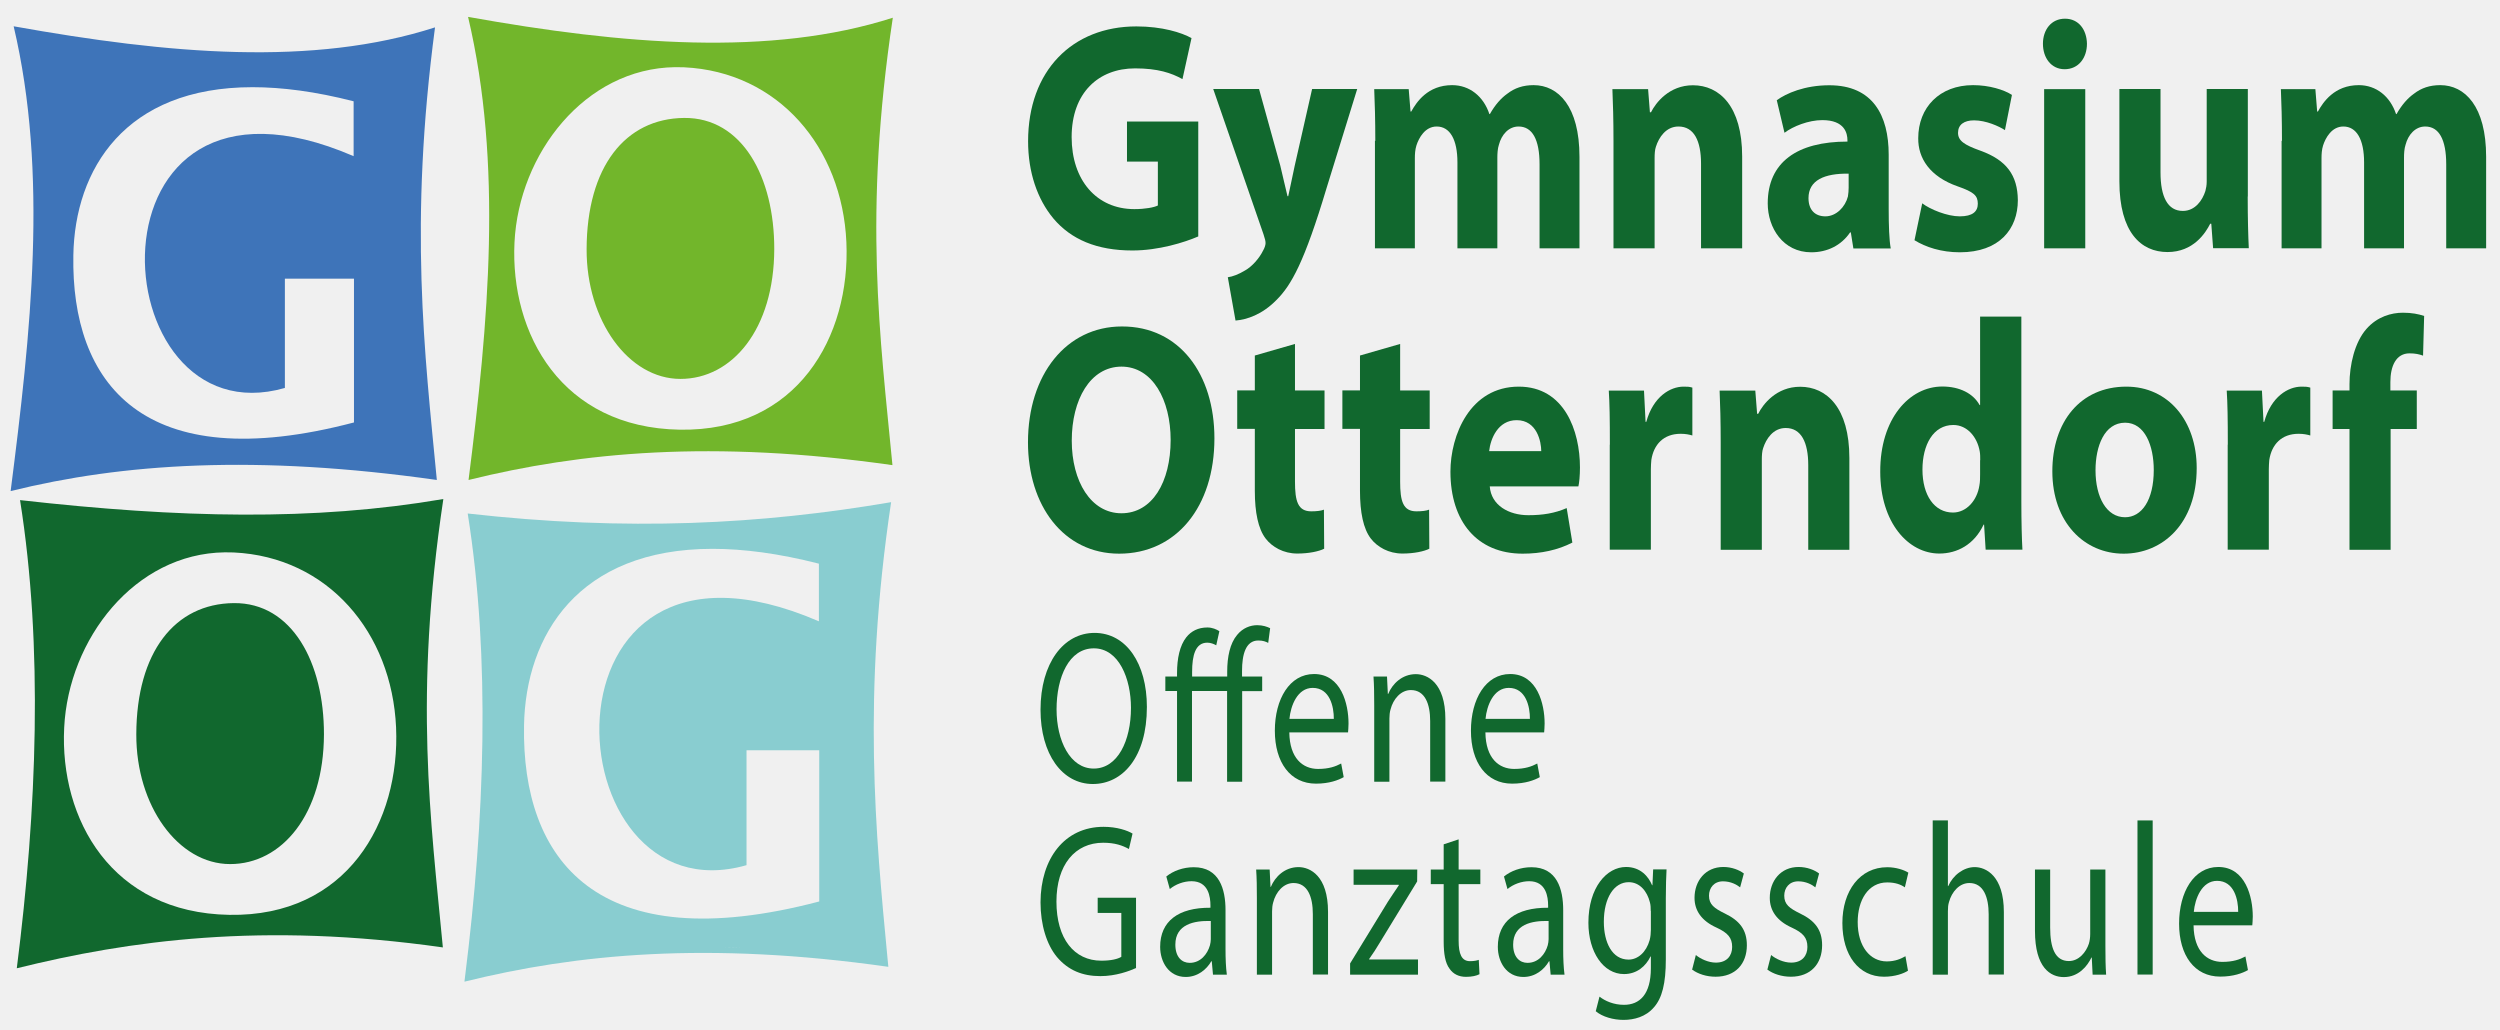
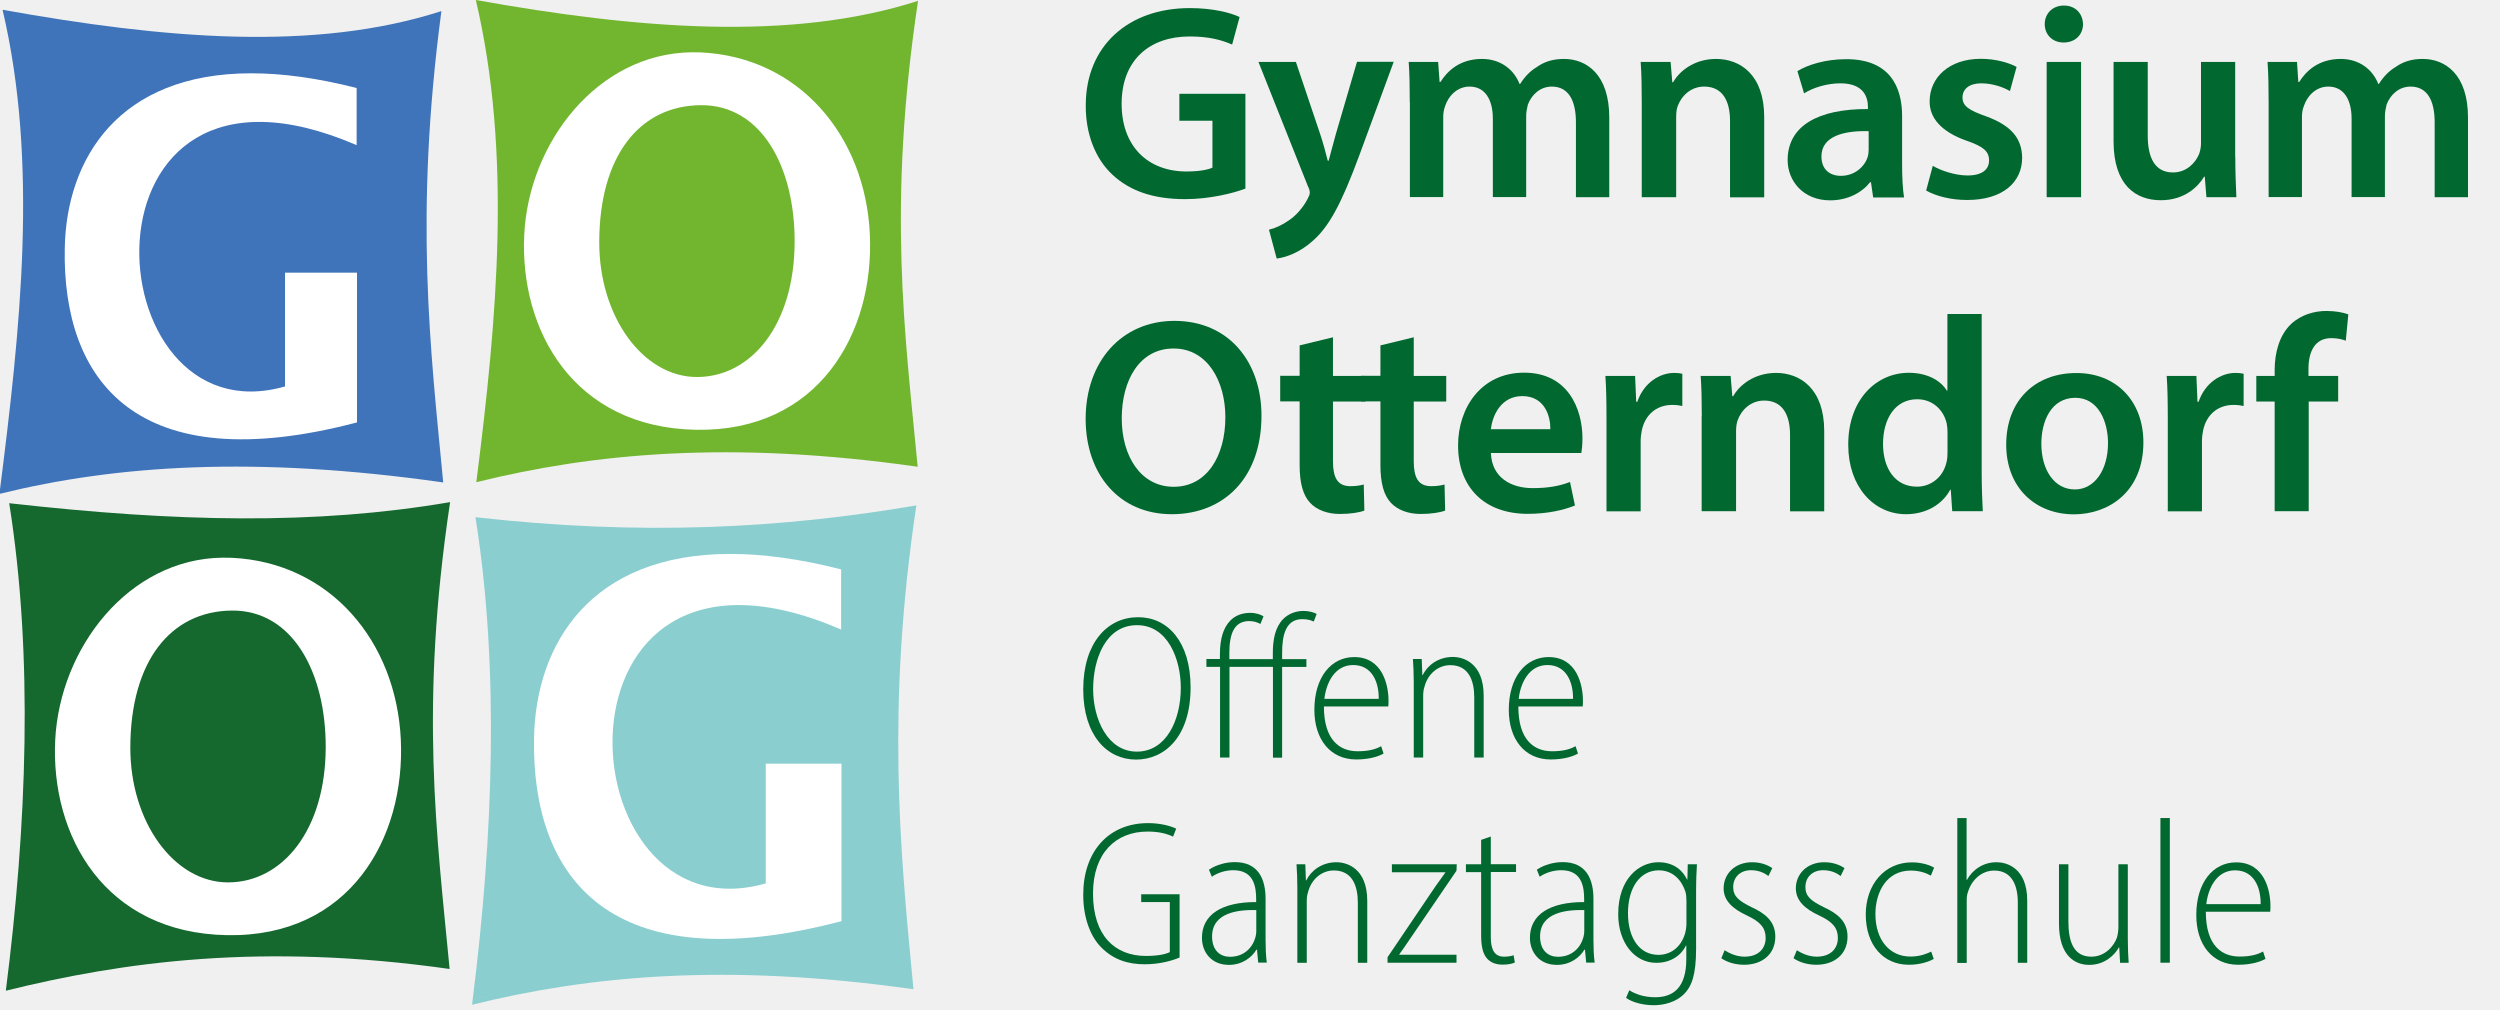
- <svg xmlns="http://www.w3.org/2000/svg" enable-background="new 0 0 2073 854" version="1.1" viewBox="0 0 2073 854" xml:space="preserve">
+ <svg xmlns="http://www.w3.org/2000/svg" version="1.1" viewBox="0 0 2070.2 836" xml:space="preserve">
+   <g fill="#fff" stroke-width="5.173">
+     <rect x="30.297" y="450.61" width="305.4" height="329.68" />
+     <rect x="29.194" y="48.451" width="305.4" height="329.68" />
+     <rect x="425.7" y="39.952" width="305.4" height="329.68" />
+     <rect x="420.69" y="450" width="305.4" height="329.68" />
+   </g>
  <g transform="translate(-408.58 2.8945)">
-     <path fill="#3E74B9" d="m419.9 18.9c28.8 122.2 14.3 254-2.5 385.4 93-23 203.7-30.4 353.4-9.2-10.2-106.7-23.2-211.2-1.5-375.3-101.1 32.6-220.7 22.2-349.4-0.9zm198.1 50.5c24.4 0 52.3 3.6 83.8 11.7v45.5c-230.2-99.4-211.4 236.5-57 192.2v-90.6h57.3v119.2c-175.8 46.3-234.6-33.2-232.7-138.6 1.2-71.2 42.7-139.4 148.6-139.4z" />
-     <path fill="#72B62B" d="m796.7 11.1c28.8 122.2 17.1 252.6 0.4 384 93-23 201.8-33.6 351.5-12.3-10.2-106.7-24.3-206.9 0.3-371-101.2 32.5-223.5 22.4-352.2-0.7zm171.7 41.7c2.4 0 4.8 0 7.3 0.1 78.5 3.7 131.2 66.6 134.7 145 3.5 78.3-40.6 157.2-138.3 155.5s-140.6-79.4-136.9-155.3c3.6-73.5 58.4-144.3 133.2-145.3zm7.4 42.1c-48.9 0.5-80.6 40.6-80.8 108.8-0.2 59.4 34.8 107.6 77.8 107.6 42.9 0 77.6-41.1 77.8-107.6 0.1-59.5-26.4-109.3-74.8-108.8z" />
-     <path fill="#89CDD0" d="m1147.5 413.5c-107.8 18.4-218.6 24.4-351.1 9.4 19.1 120.4 14.1 253.9-2.2 384 4.9-1.2 9.8-2.4 14.8-3.5-5 1.1-9.9 2.3-14.8 3.5-0.2 1.4-0.3 2.8-0.5 4.2 93-23 201.8-33.6 351.5-12.3-0.2-2-0.4-4.1-0.6-6.1-4.5-0.6-9-1.2-13.4-1.7 4.4 0.5 8.9 1.1 13.4 1.7-10-105.1-21.2-218.2 2.9-379.2zm-148.1 38.7c25.7 0 55 3.8 88.2 12.3v47.8c-242.2-104.6-222.3 248.7-60 202.2v-95.3h60.3v125.4c-184.9 48.7-246.7-34.9-244.8-145.8 1.3-74.9 45-146.6 156.3-146.6zm0.4 330.6h3.8 4.5c5.4 0.1 10.8 0.1 16.2 0.3-5.5-0.1-10.9-0.2-16.2-0.3h-4.5-15.8 12z" />
-     <path fill="#11682E" d="m776.2 410.9c-107.8 18.4-218.5 15.8-351 0.9 19.3 121.6 14 256.8-2.7 388.2 93-23 203.6-38.6 353.3-17.3-10.1-106.8-24.2-207.7 0.4-371.8zm-181.2 44.2c2.4 0 4.8 0 7.3 0.1 78.5 3.7 131.2 66.6 134.7 145 3.5 78.3-40.6 157.2-138.3 155.5s-140.7-79.4-136.9-155.2c3.6-73.5 58.4-144.4 133.2-145.4zm7.4 42.1c-48.9 0.5-80.6 40.6-80.8 108.8-0.2 59.4 34.8 107.6 77.8 107.6 42.9 0 77.6-41.1 77.8-107.6 0.1-59.4-26.4-109.3-74.8-108.8z" />
+     <path d="m410.7 5.2c29.9 127.1 14.8 264.2-2.6 400.9 96.7-23.9 211.9-31.6 367.5-9.5-10.6-111-24.1-219.7-1.5-390.3-105.1 33.8-229.5 22.9-363.4-1.1zm206 52.6c25.4 0 54.4 3.8 87.2 12.2v47.3c-239.4-103.4-219.8 245.9-59.3 199.8v-94.2h59.6v124c-182.8 48.1-244-34.5-242-144.1 1.3-74.1 44.5-145 154.5-145z" fill="#4074BA" />
+     <path d="m802.6-2.9c29.9 127.1 17.8 262.7 0.4 399.3 96.7-23.9 209.8-34.9 365.5-12.8-10.6-111-25.3-215.2 0.3-385.8-105.1 33.8-232.3 23.3-366.2-0.7zm178.6 43.3c2.5 0 5 0 7.6 0.1 81.6 3.8 136.4 69.3 140.1 150.8s-42.3 163.5-143.9 161.7-146.2-82.6-142.3-161.5c3.7-76.4 60.7-150 138.5-151.1zm7.6 43.8c-50.9 0.5-83.8 42.2-84 113.2-0.2 61.8 36.2 111.9 80.9 111.9s80.7-42.7 80.9-111.9c0.2-61.8-27.4-113.7-77.8-113.2z" fill="#72B62F" />
+     <path d="m1167.4 415.6c-112.1 19.2-227.3 25.3-365.1 9.8 19.9 125.2 14.7 264.1-2.3 399.4 5.1-1.2 10.2-2.5 15.4-3.6-5.2 1.2-10.3 2.4-15.4 3.6-0.2 1.4-0.3 2.9-0.5 4.3 96.7-23.9 209.8-34.9 365.5-12.8l-0.6-6.3c-4.7-0.6-9.3-1.2-13.9-1.7 4.6 0.6 9.3 1.1 13.9 1.7-10.4-109.3-22.1-227 3-394.4zm-154 40.2c26.7 0 57.2 4 91.7 12.8v49.8c-251.8-108.8-231.2 258.7-62.4 210.2v-99.1h62.7v130.4c-192.3 50.6-256.6-36.3-254.6-151.6 1.4-77.9 46.8-152.5 162.6-152.5zm0.5 343.8h8.7c5.6 0.1 11.2 0.1 16.9 0.3-5.7-0.1-11.3-0.2-16.9-0.3h-21.1 12.4z" fill="#8ACED0" />
+     <path d="m781.3 412.9c-112.1 19.2-227.3 16.4-365.1 0.9 20.1 126.5 14.6 267.1-2.8 403.7 96.7-23.9 211.8-40.1 367.5-18-10.5-111-25.2-215.9 0.4-386.6zm-188.5 46c2.5 0 5 0 7.6 0.1 81.6 3.8 136.4 69.3 140.1 150.8s-42.3 163.5-143.9 161.7-146.2-82.6-142.3-161.5c3.8-76.4 60.8-150.1 138.5-151.1zm7.7 43.8c-50.9 0.5-83.8 42.2-84 113.2-0.2 61.8 36.2 111.9 80.9 111.9s80.7-42.7 80.9-111.9c0.1-61.9-27.4-113.7-77.8-113.2z" fill="#15692F" />
  </g>
-   <path fill="#11682E" d="m993.5 196.1c-11.4 4.9-32.6 11.6-54.5 11.6-29.6 0-50.9-9.2-65.5-26.5-13.5-16.2-21-38.6-21-64 0-58.6 36.7-95.3 89.8-95.3 21.3 0 37.6 5.1 45.7 9.7l-7.5 34c-9.2-5.1-20.4-8.9-39.3-8.9-30.1 0-52.6 20-52.6 57 0 35.6 20.6 59.7 52 59.7 9 0 16.3-1.4 19.5-3v-36.4h-25.6v-33.2h59.1v95.3z" />
-   <path fill="#11682E" d="m1044 73.8 17.6 63.5c1.9 7.8 4.3 18.6 6 25.4h0.6c1.7-7.3 3.7-17.8 5.4-25.4l14.4-63.5h37.4l-25.3 81.8c-18.5 61.8-29.4 81-41.7 93.2-12 12.2-24.5 16.2-33.9 17l-6.4-35.9c3.9-0.5 9-2.4 14.4-5.7 5.4-3 11.6-9.7 15-16.7 1.1-1.9 1.9-4.3 1.9-5.9s-0.4-3.5-1.7-7.3l-41.7-120.5h38z" />
-   <path fill="#11682E" d="m1140.4 116.8c0-17.3-0.4-31.6-0.9-42.9h28.6l1.5 18.6h0.6c4.3-7.8 13.7-21.9 33.9-21.9 14.4 0 26 9.2 30.9 24h0.4c4.3-7.6 9.2-13.2 14.6-17 6-4.6 12.9-7 21.7-7 20.4 0 38 17.6 38 59.4v75.9h-33.1v-69.7c0-20.5-6-31.3-17.4-31.3-8.4 0-14.2 7-16.3 15.1-1.1 3.2-1.3 7.6-1.3 10.8v75.1h-33.1v-71.3c0-18.9-6.2-29.7-17.2-29.7-9.7 0-14.8 9.5-16.8 15.7-1.1 3.5-1.3 7.3-1.3 10.5v74.8h-33.1v-89.1z" />
-   <path fill="#11682E" d="m1337.9 116.8c0-17.3-0.4-31.6-0.9-42.9h29.6l1.5 19.2h0.9c3.9-7.8 15-22.4 34.8-22.4 21.9 0 40.8 17.3 40.8 59.1v76.1h-34.1v-70.2c0-18.9-5.8-30.8-18.7-30.8-10.5 0-16.3 9.2-18.7 16.7-0.9 2.4-1.1 6.2-1.1 9.5v74.8h-34.1v-89.1z" />
-   <path fill="#11682E" d="m1536.8 205.9-2.1-13.2h-0.6c-7.3 10.8-18.9 16.5-32.2 16.5-23.4 0-36.1-20.3-36.1-40.5 0-34.3 24.5-51.3 66.1-51.3v-1.1c0-5.9-2.4-16.7-20.8-16.7-11.4 0-24.3 5.1-31.4 10.5l-6.4-27c7.9-5.7 23-12.4 43.6-12.4 36.1 0 49.2 25.1 49.2 57.5v45.1c0 13.5 0.4 25.7 1.7 32.7h-31zm-3.9-61.9c-20-0.3-33.3 5.4-33.3 20.3 0 9.7 5.4 15.1 14 15.1 9 0 16.5-7.8 18.7-16.5 0.4-2.4 0.6-5.1 0.6-7.3v-11.6z" />
-   <path fill="#11682E" d="m1593.9 168.6c6.7 5.1 20.8 10.8 31.1 10.8 10.7 0 15-4 15-10.5 0-6.8-3.4-9.7-16.5-14.3-23.4-8.1-33.1-23.5-32.9-40 0-25.4 17.6-44 45.5-44 13.3 0 25.6 3.8 32.2 8.1l-5.8 29.2c-4.9-3.2-15.7-8.1-25.6-8.1-8.2 0-13.3 3.5-13.3 10.3 0 6.5 4.9 10 18.7 14.9 21.5 7.8 30.7 20.3 30.9 41 0 23.8-15.2 43.2-48.1 43.2-15.5 0-28.3-4.3-37.6-10l6.4-30.6z" />
-   <path fill="#11682E" d="m1730.5 36.3c0 11.6-6.9 21.1-18.5 21.1-11.2 0-18-9.5-18-21.1s6.9-20.8 18.3-20.8 18 9.2 18.2 20.8zm-35.5 169.6v-132h34.1v132h-34.1z" />
-   <path fill="#11682E" d="m1863.8 162.9c0 18.1 0.4 32.4 0.9 42.9h-29.6l-1.5-20.3h-0.9c-3.9 7.8-14 23.5-35.4 23.5-21.9 0-39.9-16.2-39.9-58.6v-76.6h34.1v69.2c0 20 5.8 31.9 18.5 31.9 10.3 0 16.3-8.9 18.7-16.5 0.6-2.2 1.1-4.9 1.1-7.8v-76.8h34.1v89.1z" />
-   <path fill="#11682E" d="m1892.2 116.8c0-17.3-0.4-31.6-0.9-42.9h28.6l1.5 18.6h0.6c4.3-7.8 13.7-21.9 33.9-21.9 14.4 0 26 9.2 30.9 24h0.4c4.3-7.6 9.2-13.2 14.6-17 6-4.6 12.9-7 21.7-7 20.4 0 38 17.6 38 59.4v75.9h-33.1v-69.7c0-20.5-6-31.3-17.4-31.3-8.4 0-14.2 7-16.3 15.1-1.1 3.2-1.3 7.6-1.3 10.8v75.1h-33.1v-71.3c0-18.9-6.2-29.7-17.2-29.7-9.7 0-14.8 9.5-16.8 15.7-1.1 3.5-1.3 7.3-1.3 10.5v74.8h-33.1v-89.1z" />
-   <path fill="#11682E" d="m1007 363.5c0 56.7-31.6 95.6-79 95.6-46.2 0-75.6-40-75.6-92.3 0-56.2 31.8-96.1 77.9-96.1 47.8-0.1 76.7 39.6 76.7 92.8zm-118.3 1.9c0 33.8 15.9 60.2 41.2 60.2 25.6 0 40.8-25.9 40.8-60.8 0-33.2-15-60.8-40.8-60.8-25.9 0.1-41.2 27.4-41.2 61.4z" />
-   <path fill="#11682E" d="m1073.8 285.2v38.6h24.5v31.9h-24.5v43.7c0 16.2 2.4 24.6 13.5 24.6 4.7 0 8.4-0.5 10.5-1.4l0.2 32.4c-4.3 2.2-12.7 4-22.3 4-11.4 0-20.8-5.4-26.2-12.4-6.2-8.1-9-21.6-9-39.7v-51.3h-14.6v-31.9h14.6v-28.9l33.3-9.6z" />
-   <path fill="#11682E" d="m1161 285.2v38.6h24.5v31.9h-24.5v43.7c0 16.2 2.4 24.6 13.5 24.6 4.7 0 8.4-0.5 10.5-1.4l0.2 32.4c-4.3 2.2-12.7 4-22.3 4-11.4 0-20.8-5.4-26.2-12.4-6.2-8.1-9-21.6-9-39.7v-51.3h-14.6v-31.9h14.6v-28.9l33.3-9.6z" />
-   <path fill="#11682E" d="m1235.3 403.2c1.1 15.9 15.9 24 32 24 12 0 21.9-1.6 31.8-5.9l4.7 28.6c-12 6.2-26 9.2-41.2 9.2-37.8 0-59.9-26.7-59.9-68 0-30 16.1-70.5 56.7-70.5 37.8 0 50.7 36.7 50.7 67 0 6.5-0.6 13-1.3 15.7h-73.5zm42.7-29.1c0-7.6-3.4-25.7-20.4-25.7-15.5 0-21.7 15.4-22.8 25.7h43.2z" />
-   <path fill="#11682E" d="m1334.9 368.7c0-21.6-0.2-34-0.9-44.8h29.2l1.3 25.9h0.6c5.8-21.1 20-29.2 30.9-29.2 3 0 4.7 0 7.3 0.8v39.7c-2.8-0.8-5.6-1.4-9.7-1.4-14.2 0-22.3 8.9-24.3 21.6-0.2 2.4-0.4 5.1-0.4 7.8v66.7h-34.1v-87.1z" />
-   <path fill="#11682E" d="m1426.8 366.8c0-17.3-0.4-31.6-0.9-42.9h29.6l1.5 19.2h0.9c3.9-7.8 15-22.4 34.8-22.4 21.9 0 40.8 17.3 40.8 59.1v76.1h-34.1v-70.2c0-18.9-5.8-30.8-18.7-30.8-10.5 0-16.3 9.2-18.7 16.7-0.9 2.4-1.1 6.2-1.1 9.5v74.8h-34.1v-89.1z" />
-   <path fill="#11682E" d="m1676.1 262.5v153.6c0 15.9 0.4 31.9 0.9 39.7h-30.5l-1.3-20.8h-0.4c-7.7 16.5-21.9 24-36.7 24-25.6 0-49-25.4-49-67.8-0.2-44 24.1-70.7 51.5-70.7 14.2 0 25.6 5.7 30.9 15.4h0.4v-73.4h34.2zm-34.1 119.1c0-2.4 0-5.1-0.4-7.3-2.1-12.1-10.5-21.9-21.9-21.9-16.7 0-25.6 16.5-25.6 37 0 21.3 9.9 35.6 25.3 35.6 11.2 0 20-10 21.9-22.4 0.6-3 0.6-6.5 0.6-9.7v-11.3z" />
-   <path fill="#11682E" d="m1821.5 388.1c0 46.2-28.3 71-60.6 71-32.4 0-59.1-25.7-59.1-68.3 0-41 23.2-70.2 61.4-70.2 34.7 0 58.3 28.3 58.3 67.5zm-83.9 1.9c0 22.4 9.2 38.9 24.5 38.9 13.7 0 23.8-14 23.8-39.2 0-20-7.3-39.2-23.8-39.2-17.2 0.1-24.5 19.5-24.5 39.5z" />
-   <path fill="#11682E" d="m1847.3 368.7c0-21.6-0.2-34-0.9-44.8h29.2l1.3 25.9h0.6c5.8-21.1 20-29.2 30.9-29.2 3 0 4.7 0 7.3 0.8v39.7c-2.8-0.8-5.6-1.4-9.7-1.4-14.2 0-22.3 8.9-24.3 21.6-0.2 2.4-0.4 5.1-0.4 7.8v66.7h-34.1v-87.1z" />
-   <path fill="#11682E" d="m1948.2 455.9v-100.2h-14v-31.9h14v-5.1c0-16.2 4.3-34.8 14-45.9 9-10.3 20.8-13.5 30.3-13.5 7.3 0 12.9 1.1 17.6 2.7l-0.9 32.9c-3-1.1-6.4-1.9-11.2-1.9-11.2 0-15.9 10.5-15.9 23.8v7h21.9v31.9h-21.7v100.2h-34.1z" />
-   <path fill="#11682E" d="m951 586.2c0 41.8-20.2 63.9-44.8 63.9-25.5 0-43.4-24.8-43.4-61.6 0-38.5 19-63.7 44.8-63.7 26.3 0 43.4 25.4 43.4 61.4zm-74.9 2c0 25.9 11.2 49.1 30.8 49.1 19.8 0 30.9-22.9 30.9-50.4 0-24.1-10-49.3-30.8-49.3-20.6 0-30.9 23.9-30.9 50.6z" />
-   <path fill="#11682E" d="m1017.5 648.1v-75.1h-29.1v75.1h-12.4v-75.1h-9.7v-12h9.7v-2.9c0-12.2 2.3-22.9 7.7-29.7 4-5 9.7-8.1 17.5-8.1 4 0 7.7 1.6 9.9 3.1l-2.6 11.7c-1.9-1.1-4.6-2.2-7.4-2.2-9.9 0-12.6 10.6-12.6 24.3v3.8h29.1v-4.1c0-12.2 2.3-23.4 8.2-30.4 4.7-5.8 11-8.1 16.7-8.1 4.6 0 8.3 1.3 10.7 2.5l-1.6 12.2c-2-1.1-4.4-2-8.2-2-10.6 0-13.5 11.9-13.5 25.2v4.7h16.7v12.1h-16.6v75.1h-12.5z" />
-   <path fill="#11682E" d="m1069.1 607.4c0.3 21.4 11.2 30.2 23.8 30.2 9 0 14.5-2 19.2-4.5l2.1 11.3c-4.4 2.5-12 5.4-23 5.4-21.3 0-34.1-17.6-34.1-43.9s12.3-47 32.5-47c22.6 0 28.6 25 28.6 41 0 3.2-0.3 5.8-0.4 7.4h-48.7zm36.9-11.3c0.1-10.1-3.3-25.7-17.5-25.7-12.7 0-18.3 14.8-19.3 25.7h36.8z" />
-   <path fill="#11682E" d="m1139.5 584.6c0-9-0.1-16.4-0.6-23.6h11.2l0.7 14.4h0.3c3.4-8.3 11.5-16.4 22.9-16.4 9.6 0 24.5 7.2 24.5 37.1v52h-12.6v-50.2c0-14-4.2-25.7-16-25.7-8.3 0-14.7 7.4-16.9 16.2-0.6 2-0.9 4.7-0.9 7.4v52.4h-12.6v-63.6z" />
-   <path fill="#11682E" d="m1231.7 607.4c0.3 21.4 11.2 30.2 23.8 30.2 9 0 14.5-2 19.2-4.5l2.1 11.3c-4.4 2.5-12 5.4-23 5.4-21.3 0-34.1-17.6-34.1-43.9s12.3-47 32.5-47c22.6 0 28.6 25 28.6 41 0 3.2-0.3 5.8-0.4 7.4h-48.7zm36.9-11.3c0.1-10.1-3.3-25.7-17.5-25.7-12.7 0-18.3 14.8-19.3 25.7h36.8z" />
-   <path fill="#11682E" d="m942 802.7c-5.6 2.5-16.6 6.7-29.6 6.7-14.6 0-26.6-4.7-36.1-16-8.3-10.1-13.5-26.3-13.5-45.2 0.1-36.2 19.9-62.6 52.3-62.6 11.2 0 19.9 3.1 24 5.6l-3 12.8c-5.2-2.9-11.6-5.2-21.3-5.2-23.5 0-38.8 18.4-38.8 48.8 0 30.8 14.7 49 37.2 49 8.2 0 13.7-1.4 16.6-3.2v-36.4h-19.6v-12.6h31.8v58.3z" />
-   <path fill="#11682E" d="m1005.8 808.1-1-11h-0.4c-3.9 6.8-11.3 13-21.2 13-14 0-21.2-12.4-21.2-25 0-21.1 14.9-32.6 41.7-32.4v-1.8c0-7.2-1.6-20.2-15.7-20.2-6.4 0-13.2 2.5-18 6.5l-2.9-10.4c5.7-4.7 14-7.7 22.8-7.7 21.2 0 26.3 18.2 26.3 35.6v32.6c0 7.6 0.3 14.9 1.1 20.9h-11.5zm-1.9-44.4c-13.7-0.4-29.3 2.7-29.3 19.6 0 10.3 5.4 15.1 11.9 15.1 9 0 14.7-7.2 16.8-14.6 0.4-1.6 0.7-3.4 0.7-5v-15.1z" />
-   <path fill="#11682E" d="m1042.2 744.6c0-9-0.1-16.4-0.6-23.6h11.2l0.7 14.4h0.3c3.4-8.3 11.5-16.4 22.9-16.4 9.6 0 24.5 7.2 24.5 37.1v52h-12.6v-50.2c0-14-4.2-25.7-16-25.7-8.3 0-14.7 7.4-16.9 16.2-0.6 2-0.9 4.7-0.9 7.4v52.4h-12.6v-63.6z" />
-   <path fill="#11682E" d="m1119.5 798.9 31.4-51.3c3-4.7 5.9-8.8 9-13.5v-0.4h-37.5v-12.7h52.8l-0.1 9.9-30.9 50.6c-2.9 4.9-5.7 9.2-8.9 13.7v0.4h40.5v12.6h-56.3v-9.3z" />
-   <path fill="#11682E" d="m1209.5 696v25h18v12.1h-18v47c0 10.8 2.4 16.9 9.4 16.9 3.3 0 5.7-0.5 7.3-1.1l0.6 11.9c-2.4 1.3-6.3 2.2-11.2 2.2-5.9 0-10.6-2.3-13.6-6.7-3.6-4.7-4.9-12.4-4.9-22.7v-47.5h-10.7v-12.1h10.7v-20.9l12.4-4.1z" />
-   <path fill="#11682E" d="m1285.8 808.1-1-11h-0.4c-3.9 6.8-11.3 13-21.2 13-14 0-21.2-12.4-21.2-25 0-21.1 14.9-32.6 41.7-32.4v-1.8c0-7.2-1.6-20.2-15.7-20.2-6.4 0-13.2 2.5-18 6.5l-2.9-10.4c5.7-4.7 14-7.7 22.8-7.7 21.2 0 26.3 18.2 26.3 35.6v32.6c0 7.6 0.3 14.9 1.1 20.9h-11.5zm-1.8-44.4c-13.7-0.4-29.3 2.7-29.3 19.6 0 10.3 5.4 15.1 11.9 15.1 9 0 14.7-7.2 16.8-14.6 0.4-1.6 0.7-3.4 0.7-5v-15.1z" />
-   <path fill="#11682E" d="m1381.9 721c-0.3 6.3-0.6 13.3-0.6 23.9v50.6c0 20-3.1 32.2-9.9 39.8-6.7 7.9-16.5 10.4-25.2 10.4-8.3 0-17.5-2.5-23-7.2l3.1-12.1c4.6 3.6 11.7 6.8 20.3 6.8 12.9 0 22.3-8.5 22.3-30.4v-9.7h-0.3c-3.9 8.1-11.3 14.6-22 14.6-17.2 0-29.5-18.4-29.5-42.5 0-29.5 15.3-46.3 31.2-46.3 12 0 18.6 7.9 21.6 15.1h0.3l0.6-13.1h11.1zm-13.1 34.4c0-2.7-0.1-5-0.7-7.2-2.3-9.2-8.4-16.7-17.6-16.7-12 0-20.6 12.8-20.6 32.9 0 17.1 6.9 31.3 20.5 31.3 7.7 0 14.7-6.1 17.5-16.2 0.7-2.7 1-5.8 1-8.5v-15.6z" />
-   <path fill="#11682E" d="m1406.2 791.9c3.7 3.1 10.3 6.3 16.6 6.3 9.2 0 13.5-5.8 13.5-13 0-7.6-3.6-11.7-12.9-16-12.5-5.6-18.3-14.2-18.3-24.7 0-14 9-25.6 23.9-25.6 7 0 13.2 2.5 17 5.4l-3.1 11.5c-2.7-2.2-7.7-5-14.2-5-7.4 0-11.6 5.4-11.6 11.9 0 7.2 4.2 10.4 13.2 14.8 12 5.8 18.2 13.3 18.2 26.3 0 15.3-9.4 26.1-25.9 26.1-7.6 0-14.6-2.3-19.5-5.9l3.1-12.1z" />
-   <path fill="#11682E" d="m1468.6 791.9c3.7 3.1 10.3 6.3 16.6 6.3 9.2 0 13.5-5.8 13.5-13 0-7.6-3.6-11.7-12.9-16-12.5-5.6-18.3-14.2-18.3-24.7 0-14 9-25.6 23.9-25.6 7 0 13.2 2.5 17 5.4l-3.1 11.5c-2.7-2.2-7.7-5-14.2-5-7.4 0-11.6 5.4-11.6 11.9 0 7.2 4.2 10.4 13.2 14.8 12 5.8 18.2 13.3 18.2 26.3 0 15.3-9.4 26.1-25.9 26.1-7.6 0-14.6-2.3-19.5-5.9l3.1-12.1z" />
-   <path fill="#11682E" d="m1582.1 804.9c-3.3 2.2-10.6 5-19.9 5-20.9 0-34.5-17.8-34.5-44.5 0-26.8 14.6-46.3 37.2-46.3 7.4 0 14 2.3 17.5 4.5l-2.9 12.2c-3-2.2-7.7-4.1-14.6-4.1-15.9 0-24.5 14.8-24.5 32.9 0 20.2 10.3 32.6 24.1 32.6 7.2 0 11.9-2.3 15.5-4.3l2.1 12z" />
-   <path fill="#11682E" d="m1602.6 680.3h12.6v54.4h0.3c2-4.5 5.2-8.5 9-11.2 3.7-2.7 8.2-4.5 12.9-4.5 9.3 0 24.2 7.2 24.2 37.3v51.8h-12.6v-50c0-14-4.2-25.9-16-25.9-8.2 0-14.6 7.2-16.9 15.8-0.7 2.2-0.9 4.5-0.9 7.6v52.6h-12.6v-127.9z" />
-   <path fill="#11682E" d="m1745.8 784.4c0 9 0.1 16.9 0.6 23.8h-11.2l-0.7-14.2h-0.3c-3.3 7-10.6 16.2-22.9 16.2-10.9 0-23.9-7.6-23.9-38.2v-51h12.6v48.2c0 16.6 4 27.7 15.5 27.7 8.4 0 14.3-7.4 16.6-14.4 0.7-2.3 1.1-5.2 1.1-8.1v-53.4h12.6v63.4z" />
-   <path fill="#11682E" d="M1772.4,680.3h12.6v127.8h-12.6V680.3z" />
-   <path fill="#11682E" d="m1818.9 767.4c0.3 21.4 11.2 30.2 23.8 30.2 9 0 14.5-2 19.2-4.5l2.1 11.3c-4.4 2.5-12 5.4-23 5.4-21.3 0-34.1-17.6-34.1-43.9s12.3-47 32.5-47c22.6 0 28.6 25 28.6 41 0 3.2-0.3 5.8-0.4 7.4h-48.7zm37-11.3c0.1-10.1-3.3-25.7-17.5-25.7-12.7 0-18.3 14.8-19.3 25.7h36.8z" />
+   <rect x="890.7" width="1372.3" height="836.1" fill="none" />
+   <g fill="#016930">
+     <path d="m1031.3 156.2c-9.9 3.7-29.2 8.7-49.9 8.7-26.2 0-46-6.7-60.7-20.7-13.8-13.1-21.8-33.6-21.6-57 0-49 35-80.5 86.2-80.5 19.1 0 34 3.9 41.2 7.4l-6.2 22.8c-8.5-3.7-18.9-6.7-35.2-6.7-33.1 0-56.3 19.5-56.3 55.7 0 35.2 21.6 56.1 53.8 56.1 10.1 0 17.7-1.4 21.4-3.2v-38.8h-27.4v-22.3h54.7v78.5z" />
+     <path d="m1073.1 51.3 20.2 60c2.3 6.9 4.6 15.4 6.2 21.8h0.7c1.8-6.4 3.9-14.7 6-22.1l17.5-59.8h30.4l-28.1 76.4c-15.4 41.9-25.8 60.5-39.1 72-11 9.9-22.5 13.6-29.7 14.5l-6.4-23.9c4.8-1.1 10.8-3.7 16.6-7.8 5.3-3.5 11.5-10.1 15.4-17.7 1.1-2.1 1.8-3.7 1.8-5.1 0-1.2-0.2-2.8-1.6-5.5l-40.9-102.8h31z" />
+     <path d="m1167.4 84.6c0-12.9-0.2-23.7-0.9-33.3h24.4l1.2 16.6h0.7c5.5-8.7 15.6-19.1 34.5-19.1 14.7 0 26.2 8.3 31 20.7h0.5c3.9-6.2 8.5-10.8 13.8-14 6.2-4.4 13.3-6.7 22.5-6.7 18.6 0 37.5 12.7 37.5 48.5v66h-27.6v-61.9c0-18.6-6.4-29.7-20-29.7-9.7 0-16.8 6.9-19.8 14.9-0.7 2.8-1.4 6.2-1.4 9.4v67.2h-27.6v-64.8c0-15.6-6.2-26.7-19.3-26.7-10.6 0-17.7 8.3-20.2 16.1-1.1 2.8-1.6 6-1.6 9.2v66.2h-27.6v-78.6z" />
+     <path d="m1359.5 84.6c0-12.9-0.2-23.7-0.9-33.3h24.8l1.4 16.8h0.7c4.8-8.7 17-19.3 35.6-19.3 19.5 0 39.8 12.7 39.8 48.1v66.5h-28.3v-63.4c0-16.1-6-28.3-21.4-28.3-11.3 0-19.1 8-22.1 16.6-0.9 2.5-1.1 6-1.1 9.2v65.8h-28.5v-78.7z" />
+     <path d="m1551.1 163.3-1.8-12.4h-0.7c-6.9 8.7-18.6 15-33.1 15-22.5 0-35.2-16.3-35.2-33.3 0-28.3 25.1-42.5 66.5-42.3v-1.8c0-7.4-3-19.5-22.8-19.5-11 0-22.5 3.5-30.1 8.3l-5.5-18.4c8.3-5.1 22.8-9.9 40.5-9.9 35.9 0 46.2 22.8 46.2 47.1v40.5c0 10.1 0.5 20 1.6 26.9h-25.6zm-3.7-54.7c-20-0.5-39.1 3.9-39.1 20.9 0 11 7.1 16.1 16.1 16.1 11.3 0 19.5-7.4 22.1-15.4 0.7-2.1 0.9-4.4 0.9-6.2v-15.4z" />
+     <path d="m1600.5 137.3c6.4 3.9 18.6 8 28.7 8 12.4 0 17.9-5.1 17.9-12.4 0-7.6-4.6-11.5-18.4-16.3-21.8-7.6-31-19.5-30.8-32.7 0-19.8 16.3-35.2 42.3-35.2 12.4 0 23.2 3.2 29.7 6.7l-5.5 20c-4.8-2.8-13.8-6.4-23.7-6.4-10.1 0-15.6 4.8-15.6 11.7 0 7.1 5.3 10.6 19.5 15.6 20.2 7.4 29.7 17.7 29.9 34.3 0 20.2-15.9 35-45.5 35-13.6 0-25.8-3.2-34-7.8l5.5-20.5z" />
+     <path d="m1724.9 20c0 8.5-6.2 15.2-16.1 15.2-9.4 0-15.6-6.7-15.6-15.2 0-8.7 6.4-15.4 15.9-15.4 9.6 0 15.6 6.7 15.8 15.4zm-30.1 143.3v-112h28.5v112h-28.5z" />
+     <path d="m1851 129.7c0 13.3 0.5 24.4 0.9 33.6h-24.8l-1.4-17h-0.5c-4.8 8-15.9 19.5-35.9 19.5-20.5 0-39.1-12.2-39.1-48.8v-65.7h28.3v60.9c0 18.6 6 30.6 20.9 30.6 11.3 0 18.6-8 21.6-15.2 0.9-2.5 1.6-5.5 1.6-8.7v-67.6h28.3v78.4z" />
+     <path d="m1878.6 84.6c0-12.9-0.2-23.7-0.9-33.3h24.4l1.1 16.6h0.7c5.5-8.7 15.6-19.1 34.5-19.1 14.7 0 26.2 8.3 31 20.7h0.5c3.9-6.2 8.5-10.8 13.8-14 6.2-4.4 13.3-6.7 22.5-6.7 18.6 0 37.5 12.7 37.5 48.5v66h-27.6v-61.9c0-18.6-6.4-29.7-20-29.7-9.7 0-16.8 6.9-19.8 14.9-0.7 2.8-1.4 6.2-1.4 9.4v67.2h-27.6v-64.8c0-15.6-6.2-26.7-19.3-26.7-10.6 0-17.7 8.3-20.2 16.1-1.2 2.8-1.6 6-1.6 9.2v66.2h-27.6v-78.6z" />
+     <path d="m1044.6 344.2c0 52-31.5 81.6-74.3 81.6-43.7 0-71.3-33.3-71.3-78.9 0-47.6 29.9-81.2 73.6-81.2 45.3 0.1 72 34.3 72 78.5zm-115.7 2.3c0 31.5 15.9 56.6 43 56.6 27.4 0 42.8-25.3 42.8-57.7 0-29.2-14.5-56.8-42.8-56.8-28-0.1-43 25.9-43 57.9z" />
+     <path d="m1103.8 279.3v32h26.9v21.2h-26.9v49.4c0 13.6 3.7 20.7 14.5 20.7 4.8 0 8.5-0.7 11-1.4l0.5 21.6c-4.1 1.6-11.5 2.8-20.5 2.8-10.3 0-19.1-3.5-24.4-9.2-6-6.4-8.7-16.6-8.7-31.3v-52.7h-16.1v-21.2h16.1v-25.2l27.6-6.7z" />
+     <path d="m1170.7 279.3v32h26.9v21.2h-26.9v49.4c0 13.6 3.7 20.7 14.5 20.7 4.8 0 8.5-0.7 11-1.4l0.5 21.6c-4.1 1.6-11.5 2.8-20.5 2.8-10.3 0-19.1-3.5-24.4-9.2-6-6.4-8.7-16.6-8.7-31.3v-52.7h-16.1v-21.2h16.1v-25.2l27.6-6.7z" />
+     <path d="m1234.6 375.2c0.7 20.2 16.6 29 34.5 29 13.1 0 22.5-1.8 31-5.1l4.1 19.5c-9.7 3.9-23 6.9-39.1 6.9-36.3 0-57.7-22.3-57.7-56.6 0-31 18.9-60.3 54.7-60.3 36.3 0 48.3 29.9 48.3 54.5 0 5.3-0.5 9.4-0.9 12h-74.9zm49.2-19.8c0.2-10.3-4.4-27.4-23.2-27.4-17.5 0-24.8 15.9-26 27.4h49.2z" />
+     <path d="m1330.3 347.4c0-15.2-0.2-26-0.9-36.1h24.6l0.9 21.4h0.9c5.5-15.9 18.6-23.9 30.6-23.9 2.8 0 4.4 0.2 6.7 0.7v26.7c-2.3-0.5-4.8-0.9-8.3-0.9-13.6 0-22.8 8.7-25.3 21.4-0.5 2.5-0.9 5.5-0.9 8.7v58h-28.3v-76z" />
+     <path d="m1409.2 344.6c0-12.9-0.2-23.7-0.9-33.3h24.8l1.4 16.8h0.7c4.8-8.7 17-19.3 35.6-19.3 19.5 0 39.8 12.7 39.8 48.1v66.5h-28.3v-63.4c0-16.1-6-28.3-21.4-28.3-11.3 0-19.1 8-22.1 16.6-0.9 2.5-1.2 6-1.2 9.2v65.8h-28.5v-78.7z" />
+     <path d="m1641 260v131.8c0 11.5 0.5 23.9 0.9 31.5h-25.3l-1.2-17.7h-0.5c-6.7 12.4-20.2 20.2-36.6 20.2-26.7 0-47.8-22.8-47.8-57.3-0.2-37.5 23.2-59.8 50.1-59.8 15.4 0 26.4 6.4 31.5 14.7h0.5v-63.4h28.4zm-28.3 98c0-2.3-0.2-5.1-0.7-7.4-2.5-11-11.5-20-24.4-20-18.2 0-28.3 16.1-28.3 37 0 20.5 10.1 35.4 28.1 35.4 11.5 0 21.6-7.8 24.4-20 0.7-2.5 0.9-5.3 0.9-8.3v-16.7z" />
+     <path d="m1774.9 366.3c0 41.2-29 59.6-57.5 59.6-31.7 0-56.1-21.8-56.1-57.7 0-36.8 24.1-59.3 58-59.3 33.2-0.1 55.6 23.3 55.6 57.4zm-84.5 1.1c0 21.6 10.6 37.9 27.8 37.9 16.1 0 27.4-15.9 27.4-38.4 0-17.5-7.8-37.5-27.1-37.5-20 0.1-28.1 19.4-28.1 38z" />
+     <path d="m1795.1 347.4c0-15.2-0.2-26-0.9-36.1h24.6l0.9 21.4h0.9c5.5-15.9 18.6-23.9 30.6-23.9 2.8 0 4.4 0.2 6.7 0.7v26.7c-2.3-0.5-4.8-0.9-8.3-0.9-13.6 0-22.8 8.7-25.3 21.4-0.5 2.5-0.9 5.5-0.9 8.7v58h-28.3v-76z" />
+     <path d="m1883.6 423.3v-90.8h-15.2v-21.2h15.2v-4.8c0-14.5 3.9-29 13.6-38.2 8.3-7.8 19.5-10.8 29.2-10.8 7.6 0 13.6 1.2 18.2 2.8l-2.1 21.8c-3-1.1-6.9-2.1-12-2.1-14 0-18.9 11.7-18.9 25.5v5.8h24.6v21.2h-24.4v90.8h-28.2z" />
+     <path d="m985.9 569.2c0 41.1-21.6 59.8-45.2 59.8-24.1 0-43.7-20.2-43.7-58.1 0-38.9 20.2-59.8 45.4-59.8 24.5-0.1 43.5 20.3 43.5 58.1zm-80.7 1.5c0 24.6 11.9 51.7 36.2 51.7 24.5 0 36.4-26.3 36.4-52.9 0-23.5-10.7-51.8-36.2-51.8-25.7-0.1-36.4 27.5-36.4 53z" />
+     <path d="m1054.1 627.3v-75.1h-36v75.1h-7.8v-75.1h-11.3v-6.5h11.2v-4.2c0-12.1 2.7-21.6 8.5-27.5 3.9-4.1 9.5-6.5 16.7-6.5 4.8 0 8.8 1.5 10.9 2.9l-2.6 6.3c-2-1.2-5.4-2.4-9.2-2.4-12.8 0-16.5 10.9-16.5 26.7v4.8h36v-4.9c0-11.4 2-21.4 8.3-28 4.9-5.1 11.4-7 17-7 4.8 0 8.7 1.2 11 2.5l-2.4 6.3c-2.2-1-4.9-2-9.5-2-13.8 0-16.7 13.4-16.7 28v5.1h20.1v6.5h-20.1v75.1h-7.6z" />
+     <path d="m1096.3 585c0 28.2 13.4 37.1 27.9 37.1 10 0 15.6-2 19.5-4.2l2 6.1c-3.4 2-11 4.9-22.6 4.9-21.8 0-34.7-17-34.7-41.1 0-26.9 13.8-43.7 33-43.7 23.6 0 28.4 23.5 28.4 36 0 2.2 0 3.4-0.2 4.9h-53.3zm45.4-6.3c0.2-13.9-5.6-28-21.2-28-15.5 0-22.4 15.3-23.8 28h45z" />
+     <path d="m1170.7 565.1c0-8.3-0.3-13.1-0.7-19.4h7.3l0.5 13.3h0.3c4.1-8.3 13.1-15 25-15 8.2 0 25.5 4.6 25.5 32.1v51.2h-7.8v-49.8c0-13.9-4.6-26.7-19.9-26.7-10 0-18.7 7.3-21.4 18.2-0.7 2-1 4.6-1 7.1v51.2h-7.8v-62.2z" />
+     <path d="m1257.3 585c0 28.2 13.4 37.1 27.9 37.1 10 0 15.6-2 19.5-4.2l2 6.1c-3.4 2-11 4.9-22.6 4.9-21.8 0-34.7-17-34.7-41.1 0-26.9 13.8-43.7 33-43.7 23.6 0 28.4 23.5 28.4 36 0 2.2 0 3.4-0.2 4.9h-53.3zm45.3-6.3c0.2-13.9-5.6-28-21.2-28-15.5 0-22.4 15.3-23.8 28h45z" />
+     <path d="m976.8 792.9c-5.6 2.4-16 5.6-28.9 5.6-13.1 0-25.5-3.4-35.9-13.9-8.8-8.8-15-24.1-15-43.7 0-36 21.2-59.3 53.7-59.3 10.5 0 19 2.5 23.3 4.6l-2.6 6.6c-5.1-2.4-11.6-4.2-21.1-4.2-26.3 0-45.2 17.8-45.2 51.3 0 34.7 17.9 51.7 43.9 51.7 10 0 16.5-1.5 19.7-3.2v-41.4h-23.7v-6.5h31.8v52.4z" />
+     <path d="m1041.9 797.3-1-10.9h-0.5c-3.7 6.3-11.6 12.6-22.8 12.6-14.4 0-22.3-10.5-22.3-22.4 0-19 16.1-29.7 44.9-29.6v-2.4c0-9.9-1.7-24-18.9-24-6.1 0-12.7 1.9-17.8 5.4l-2.4-5.8c6.1-4.2 14.3-6.3 21.4-6.3 19.7 0 25.5 14.3 25.5 30.4v33.8c0 6.3 0.2 13.1 1 19h-7.1zm-1.7-43.7c-14.3-0.3-36.5 1.7-36.5 21.9 0 11.9 7.1 16.8 14.8 16.8 11.6 0 18.7-7.5 21.1-16.2 0.5-1.7 0.7-3.6 0.7-4.9v-17.6z" />
+     <path d="m1074.3 735.1c0-8.3-0.3-13.1-0.7-19.4h7.3l0.5 13.3h0.3c4.1-8.3 13.1-15 25-15 8.2 0 25.5 4.6 25.5 32.1v51.2h-7.8v-49.8c0-13.9-4.6-26.7-19.9-26.7-10 0-18.7 7.3-21.4 18.2-0.7 2-1 4.6-1 7.1v51.2h-7.8v-62.2z" />
+     <path d="m1149.1 792.5 39.4-58.3c2.7-3.9 5.4-7.6 8.3-11.6v-0.3h-44.2v-6.6h53.7l-0.2 5.3-39.6 58.1c-2.5 3.7-5.1 7.5-7.8 11.2v0.3h47.4v6.6h-57.1v-4.7z" />
+     <path d="m1234.5 692.7v22.9h20.9v6.5h-20.9v53.9c0 10.5 3.2 16.2 10.9 16.2 3.6 0 6.1-0.5 8-1.2l1 6.1c-2.5 1-5.6 1.7-10.2 1.7-5.4 0-10-1.7-13.1-5.4-3.4-4.1-4.6-10.4-4.6-19.2v-52h-12.6v-6.5h12.6v-20.2l8-2.8z" />
+     <path d="m1313.5 797.3-1-10.9h-0.5c-3.7 6.3-11.6 12.6-22.8 12.6-14.5 0-22.3-10.5-22.3-22.4 0-19 16.1-29.7 44.9-29.6v-2.4c0-9.9-1.7-24-18.9-24-6.1 0-12.8 1.9-17.9 5.4l-2.4-5.8c6.1-4.2 14.3-6.3 21.4-6.3 19.7 0 25.5 14.3 25.5 30.4v33.8c0 6.3 0.2 13.1 1 19h-7zm-1.7-43.7c-14.3-0.3-36.5 1.7-36.5 21.9 0 11.9 7.1 16.8 14.8 16.8 11.6 0 18.7-7.5 21.1-16.2 0.5-1.7 0.7-3.6 0.7-4.9v-17.6z" />
+     <path d="m1405.2 715.7c-0.3 5.6-0.7 12.1-0.7 22.3v47.6c0 21.8-3.7 31.3-10 37.6-6.5 6.5-16.3 9.2-25 9.2-8.5 0-17.7-2.2-23-6.1l2.7-6.3c4.8 3.1 12.1 5.8 21.4 5.8 15 0 25.8-8 25.8-31.6v-11.2h-0.3c-3.7 7.8-12.2 14.3-24.6 14.3-18 0-31.5-16.7-31.5-40.3 0-29.6 17.5-43 33.2-43 14.3 0 20.9 8.3 23.8 14.3h0.3l0.3-12.6h7.6zm-8.7 30.1c0-2.7-0.2-5.1-0.8-7.3-2.9-9-9.9-17.8-22.1-17.8-15.3 0-25.5 14.1-25.5 35.5 0 20.2 9.2 34.5 25.3 34.5 9 0 18.2-5.3 21.9-17.5 0.8-2.9 1.2-5.8 1.2-8.5v-18.9z" />
+     <path d="m1428.1 786.9c3.9 2.4 9.7 5.3 16.5 5.3 11.6 0 17.5-6.8 17.5-15.5 0-8.3-4.4-13.4-15.3-18.5-12.1-5.6-19.5-12.4-19.5-22.6 0-11.9 9.3-21.6 23.6-21.6 7.1 0 12.8 2.2 16.7 4.9l-3.2 6.5c-2.9-2.2-7.6-4.8-14.4-4.8-9.7 0-14.8 6.6-14.8 13.8 0 8 4.8 11.6 15 16.7 11.6 5.3 19.9 11.9 19.9 24.5 0 14.6-10.9 23.3-25.8 23.3-7.1 0-14.1-2-18.9-5.4l2.7-6.6z" />
+     <path d="m1487.9 786.9c3.9 2.4 9.7 5.3 16.5 5.3 11.6 0 17.5-6.8 17.5-15.5 0-8.3-4.4-13.4-15.3-18.5-12.1-5.6-19.5-12.4-19.5-22.6 0-11.9 9.3-21.6 23.6-21.6 7.1 0 12.8 2.2 16.7 4.9l-3.2 6.5c-2.9-2.2-7.6-4.8-14.4-4.8-9.7 0-14.8 6.6-14.8 13.8 0 8 4.8 11.6 15 16.7 11.6 5.3 19.9 11.9 19.9 24.5 0 14.6-10.9 23.3-25.8 23.3-7.1 0-14.1-2-18.9-5.4l2.7-6.6z" />
+     <path d="m1601.3 794.1c-3.4 1.9-10.7 4.8-20.6 4.8-21.2 0-35.7-16.3-35.7-41.6 0-24.8 15.5-43.2 38.2-43.2 8.2 0 15.3 2.4 18.4 4.4l-2.7 6.6c-3.4-1.9-8.8-4.2-16.7-4.2-19.7 0-29.2 17.5-29.2 36 0 21.6 11.9 35.2 28.9 35.2 8 0 13.3-2.2 17.3-4.1l2.1 6.1z" />
+     <path d="m1620.7 677.4h7.8v51.2h0.3c2.2-4.1 5.8-8 9.9-10.5 4.2-2.6 9-4.1 14.8-4.1 7.6 0 25.2 4.2 25.2 31.8v51.5h-7.8v-50.1c0-13.8-4.8-26.3-19.5-26.3-10.4 0-18.7 7.6-21.8 17.8-0.9 2.4-1 4.6-1 7.5v51.2h-7.8v-120z" />
+     <path d="m1762 777.2c0 7.8 0.3 14.1 0.7 20.1h-7.1l-0.7-12.8h-0.3c-3.4 6.3-11.7 14.5-24.6 14.5-11.2 0-25-6.8-25-34.2v-49.1h7.8v47.4c0 16.8 4.4 29.1 19 29.1 11.4 0 18.7-8.8 21.2-15.8 0.7-2.5 1.2-5.6 1.2-8.7v-52h7.8v61.5z" />
+     <path d="M1789,677.4h7.8v119.8h-7.8V677.4z" />
+     <path d="m1826.6 755c0 28.2 13.4 37.1 27.9 37.1 10 0 15.6-2 19.5-4.2l2 6.1c-3.4 2-11 4.9-22.6 4.9-21.8 0-34.7-17-34.7-41.1 0-26.9 13.8-43.7 33-43.7 23.6 0 28.4 23.5 28.4 36 0 2.2 0 3.4-0.2 4.9h-53.3zm45.4-6.3c0.2-13.9-5.6-28-21.2-28-15.5 0-22.4 15.3-23.8 28h45z" />
+   </g>
</svg>
